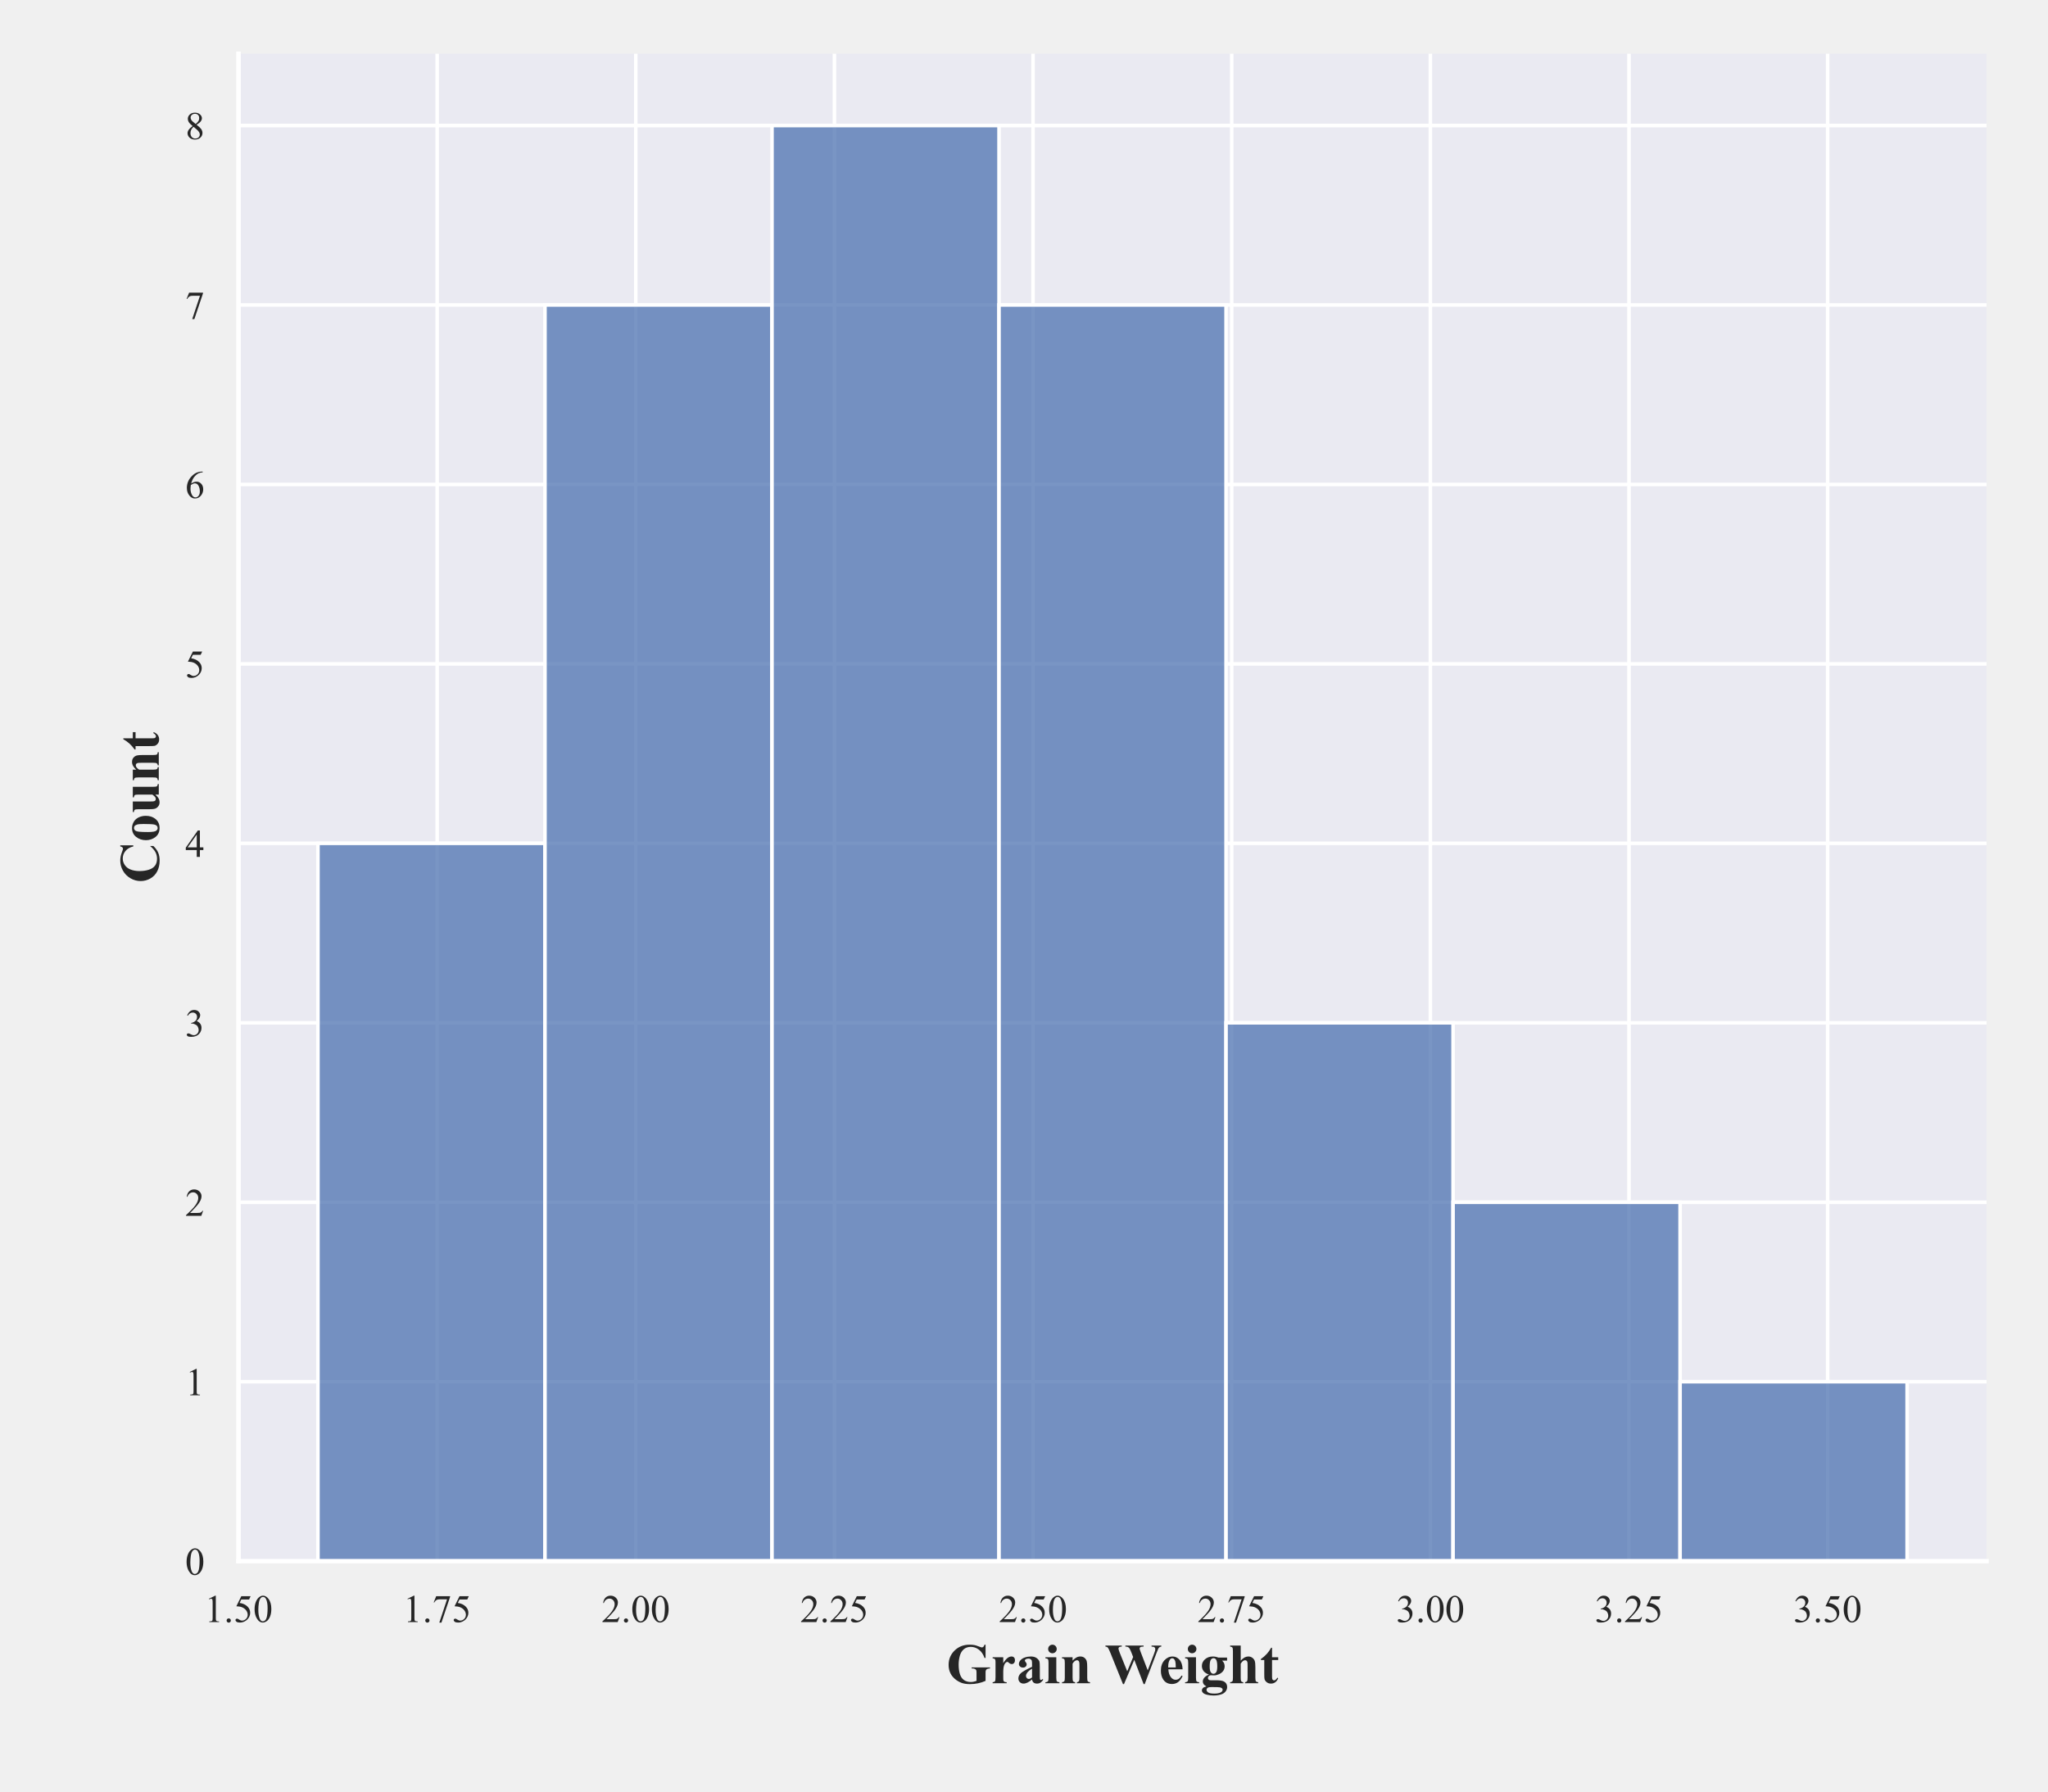
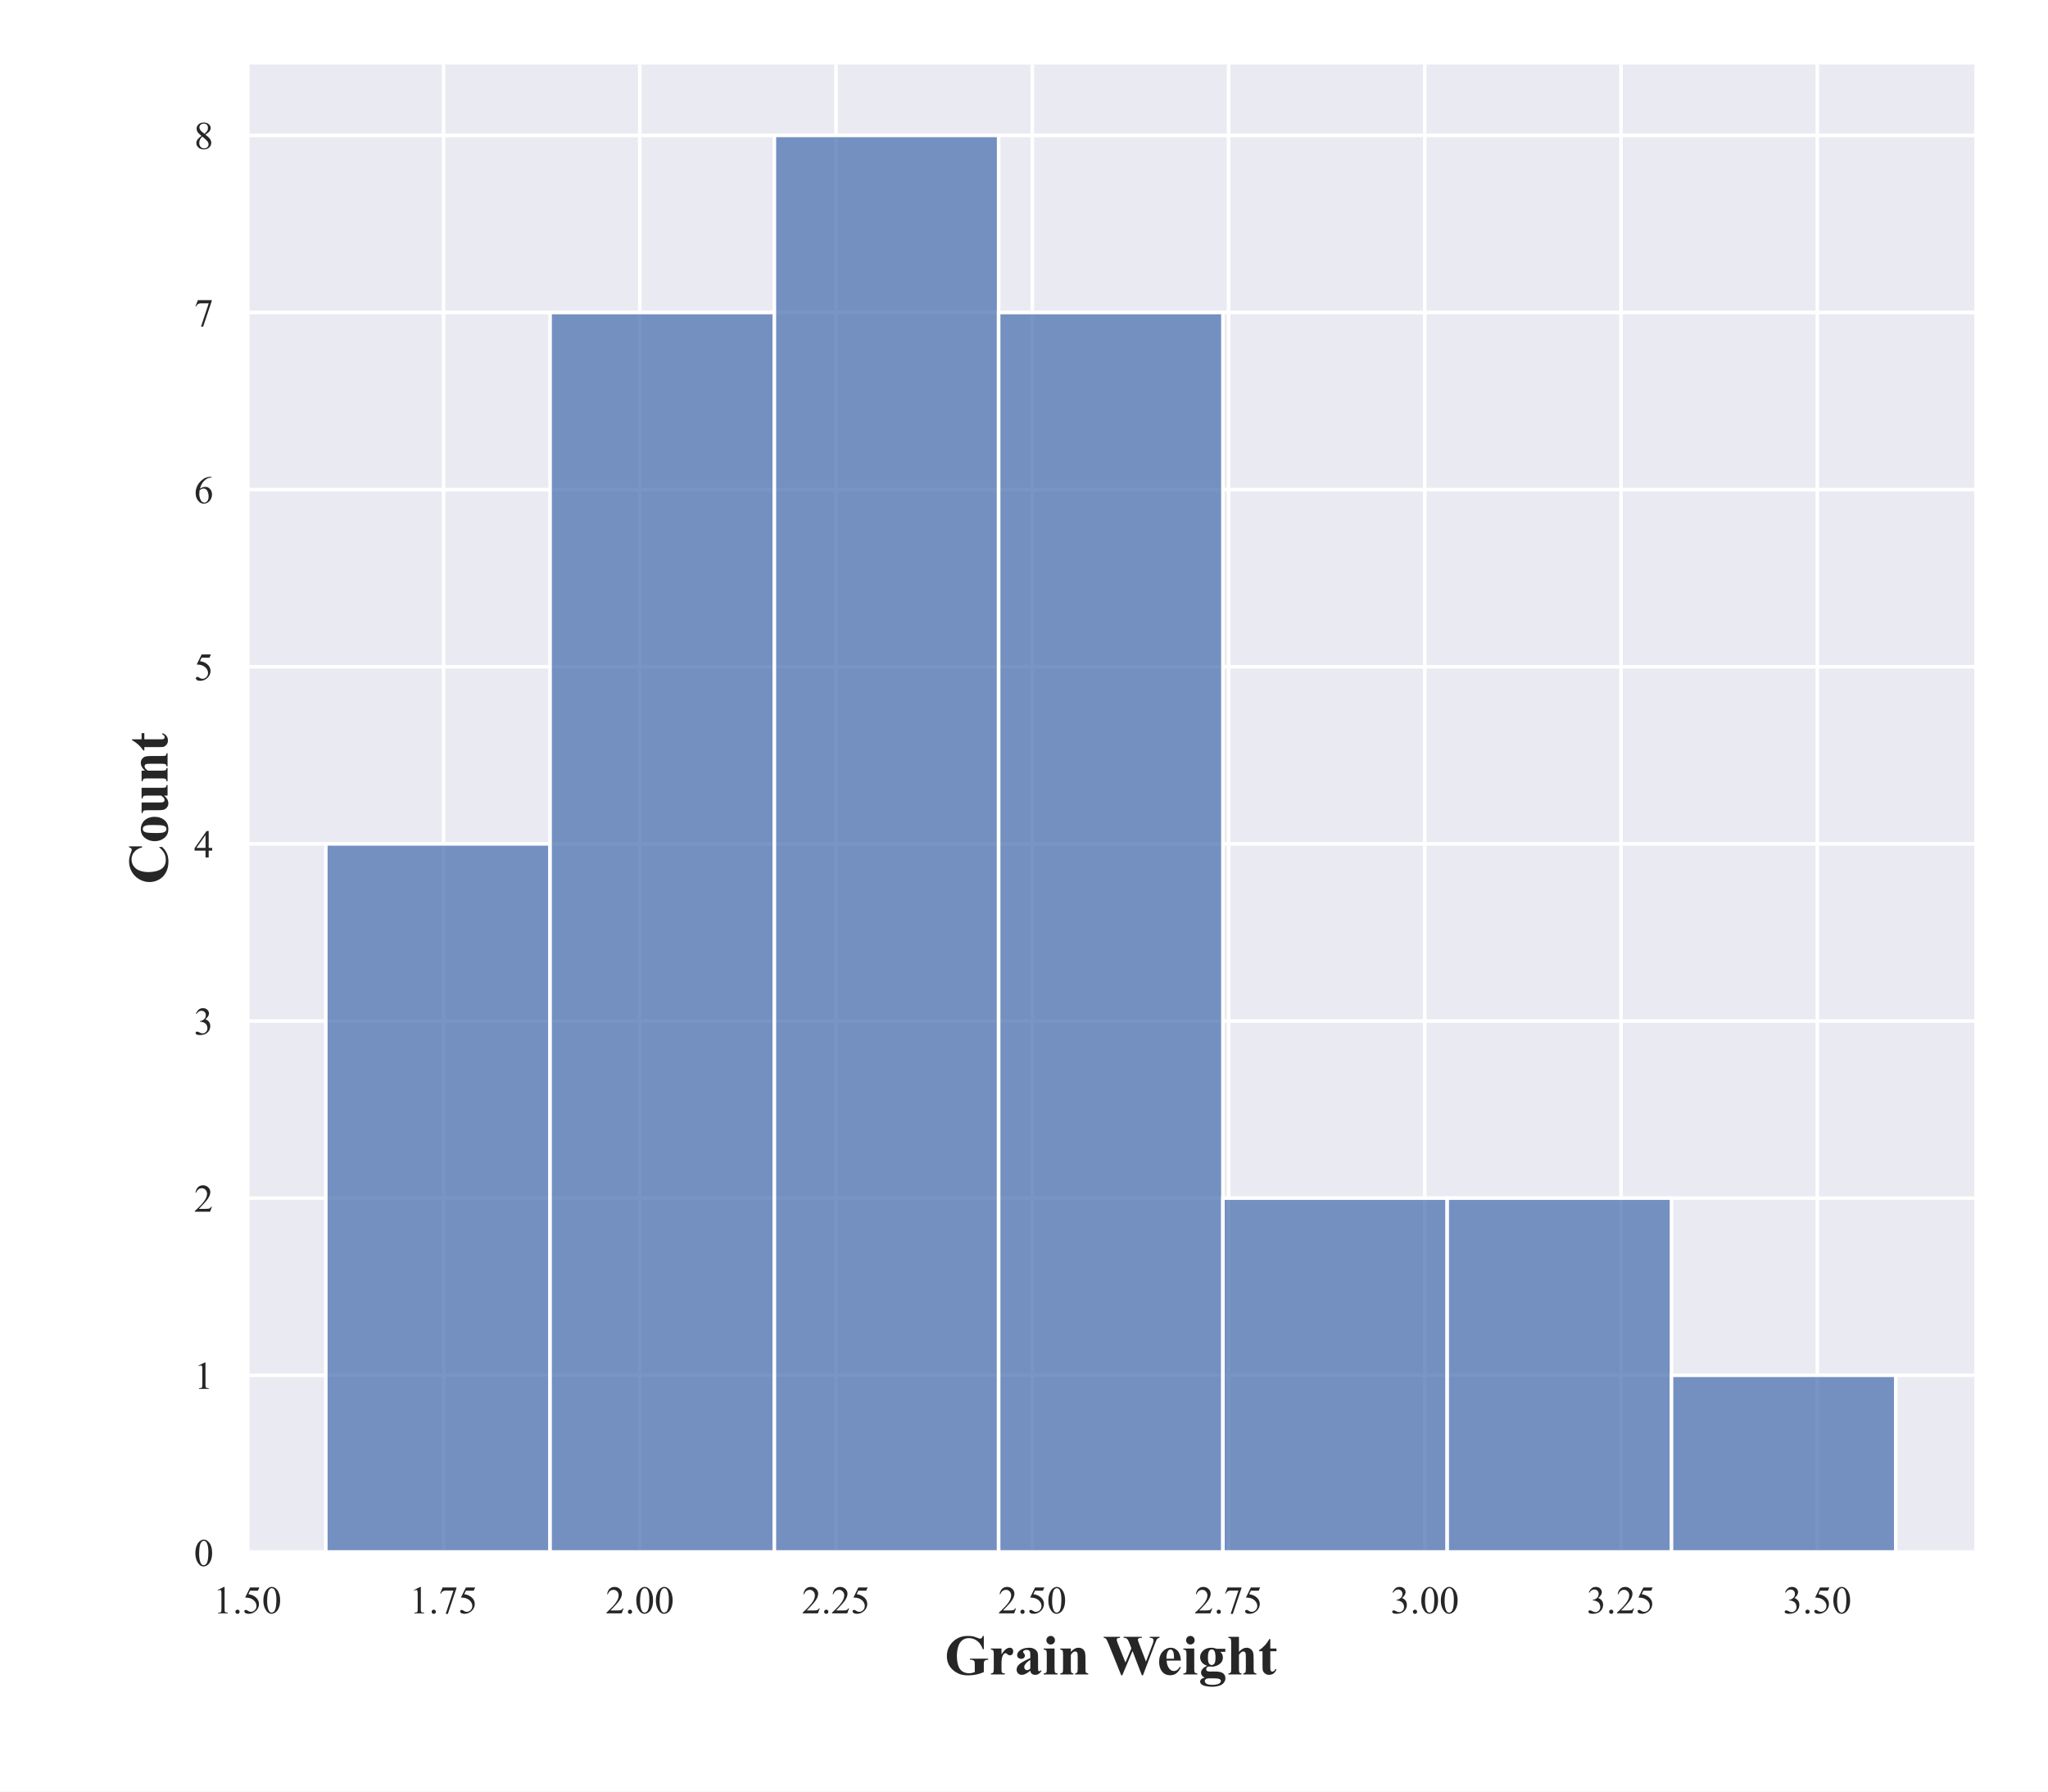
<svg xmlns="http://www.w3.org/2000/svg" xmlns:xlink="http://www.w3.org/1999/xlink" width="576pt" height="504pt" viewBox="0 0 576 504" version="1.1">
  <defs>
    <style type="text/css">*{stroke-linejoin: round; stroke-linecap: butt}</style>
  </defs>
  <g id="figure_1">
    <g id="patch_1">
-       <path d="M 0 504  L 576 504  L 576 0  L 0 0  L 0 504  z " style="fill: none" />
+       <path d="M 0 504  L 576 504  L 576 0  L 0 0  z " style="fill: #ffffff" />
    </g>
    <g id="axes_1">
      <g id="patch_2">
-         <path d="M 67.08 439.18  L 558.72 439.18  L 558.72 15.12  L 67.08 15.12  z " style="fill: #eaeaf2" />
+         <path d="M 69.552 436.716  L 555.264 436.716  L 555.264 18.144  L 69.552 18.144  z " style="fill: #eaeaf2" />
      </g>
      <g id="matplotlib.axis_1">
        <g id="xtick_1">
          <g id="line2d_1">
-             <path d="M 67.08 439.18  L 67.08 15.12  " clip-path="url(#pc3c771509a)" style="fill: none; stroke: #ffffff; stroke-linecap: round" />
+             <path d="M 69.552 436.716  L 69.552 18.144  " clip-path="url(#p14889f32a1)" style="fill: none; stroke: #ffffff; stroke-linecap: round" />
          </g>
          <g id="text_1">
-             <g style="fill: #262626" transform="translate(57.455 456.3181) scale(0.11 -0.11)">
+             <g style="fill: #262626" transform="translate(59.927 453.8541) scale(0.11 -0.11)">
              <defs>
                <path id="TimesNewRomanPSMT-31" d="M 750 3822  L 1781 4325  L 1884 4325  L 1884 747  Q 1884 391 1914 303  Q 1944 216 2037 169  Q 2131 122 2419 116  L 2419 0  L 825 0  L 825 116  Q 1125 122 1212 167  Q 1300 213 1334 289  Q 1369 366 1369 747  L 1369 3034  Q 1369 3497 1338 3628  Q 1316 3728 1258 3775  Q 1200 3822 1119 3822  Q 1003 3822 797 3725  L 750 3822  z " transform="scale(0.015625)" />
                <path id="TimesNewRomanPSMT-2e" d="M 800 606  Q 947 606 1047 504  Q 1147 403 1147 259  Q 1147 116 1045 14  Q 944 -88 800 -88  Q 656 -88 554 14  Q 453 116 453 259  Q 453 406 554 506  Q 656 606 800 606  z " transform="scale(0.015625)" />
                <path id="TimesNewRomanPSMT-35" d="M 2778 4238  L 2534 3706  L 1259 3706  L 981 3138  Q 1809 3016 2294 2522  Q 2709 2097 2709 1522  Q 2709 1188 2573 903  Q 2438 619 2231 419  Q 2025 219 1772 97  Q 1413 -75 1034 -75  Q 653 -75 479 54  Q 306 184 306 341  Q 306 428 378 495  Q 450 563 559 563  Q 641 563 702 538  Q 763 513 909 409  Q 1144 247 1384 247  Q 1750 247 2026 523  Q 2303 800 2303 1197  Q 2303 1581 2056 1914  Q 1809 2247 1375 2428  Q 1034 2569 447 2591  L 1259 4238  L 2778 4238  z " transform="scale(0.015625)" />
                <path id="TimesNewRomanPSMT-30" d="M 231 2094  Q 231 2819 450 3342  Q 669 3866 1031 4122  Q 1313 4325 1613 4325  Q 2100 4325 2488 3828  Q 2972 3213 2972 2159  Q 2972 1422 2759 906  Q 2547 391 2217 158  Q 1888 -75 1581 -75  Q 975 -75 572 641  Q 231 1244 231 2094  z M 844 2016  Q 844 1141 1059 588  Q 1238 122 1591 122  Q 1759 122 1940 273  Q 2122 425 2216 781  Q 2359 1319 2359 2297  Q 2359 3022 2209 3506  Q 2097 3866 1919 4016  Q 1791 4119 1609 4119  Q 1397 4119 1231 3928  Q 1006 3669 925 3112  Q 844 2556 844 2016  z " transform="scale(0.015625)" />
              </defs>
              <use xlink:href="#TimesNewRomanPSMT-31" />
              <use xlink:href="#TimesNewRomanPSMT-2e" x="50" />
              <use xlink:href="#TimesNewRomanPSMT-35" x="75" />
              <use xlink:href="#TimesNewRomanPSMT-30" x="125" />
            </g>
          </g>
        </g>
        <g id="xtick_2">
          <g id="line2d_2">
-             <path d="M 122.948 439.18  L 122.948 15.12  " clip-path="url(#pc3c771509a)" style="fill: none; stroke: #ffffff; stroke-linecap: round" />
+             <path d="M 124.747 436.716  L 124.747 18.144  " clip-path="url(#p14889f32a1)" style="fill: none; stroke: #ffffff; stroke-linecap: round" />
          </g>
          <g id="text_2">
-             <g style="fill: #262626" transform="translate(113.3232 456.3181) scale(0.11 -0.11)">
+             <g style="fill: #262626" transform="translate(115.1215 453.8541) scale(0.11 -0.11)">
              <defs>
                <path id="TimesNewRomanPSMT-37" d="M 644 4238  L 2916 4238  L 2916 4119  L 1503 -88  L 1153 -88  L 2419 3728  L 1253 3728  Q 900 3728 750 3644  Q 488 3500 328 3200  L 238 3234  L 644 4238  z " transform="scale(0.015625)" />
              </defs>
              <use xlink:href="#TimesNewRomanPSMT-31" />
              <use xlink:href="#TimesNewRomanPSMT-2e" x="50" />
              <use xlink:href="#TimesNewRomanPSMT-37" x="75" />
              <use xlink:href="#TimesNewRomanPSMT-35" x="125" />
            </g>
          </g>
        </g>
        <g id="xtick_3">
          <g id="line2d_3">
-             <path d="M 178.816 439.18  L 178.816 15.12  " clip-path="url(#pc3c771509a)" style="fill: none; stroke: #ffffff; stroke-linecap: round" />
+             <path d="M 179.941 436.716  L 179.941 18.144  " clip-path="url(#p14889f32a1)" style="fill: none; stroke: #ffffff; stroke-linecap: round" />
          </g>
          <g id="text_3">
-             <g style="fill: #262626" transform="translate(169.1914 456.3181) scale(0.11 -0.11)">
+             <g style="fill: #262626" transform="translate(170.3161 453.8541) scale(0.11 -0.11)">
              <defs>
                <path id="TimesNewRomanPSMT-32" d="M 2934 816  L 2638 0  L 138 0  L 138 116  Q 1241 1122 1691 1759  Q 2141 2397 2141 2925  Q 2141 3328 1894 3587  Q 1647 3847 1303 3847  Q 991 3847 742 3664  Q 494 3481 375 3128  L 259 3128  Q 338 3706 661 4015  Q 984 4325 1469 4325  Q 1984 4325 2329 3994  Q 2675 3663 2675 3213  Q 2675 2891 2525 2569  Q 2294 2063 1775 1497  Q 997 647 803 472  L 1909 472  Q 2247 472 2383 497  Q 2519 522 2628 598  Q 2738 675 2819 816  L 2934 816  z " transform="scale(0.015625)" />
              </defs>
              <use xlink:href="#TimesNewRomanPSMT-32" />
              <use xlink:href="#TimesNewRomanPSMT-2e" x="50" />
              <use xlink:href="#TimesNewRomanPSMT-30" x="75" />
              <use xlink:href="#TimesNewRomanPSMT-30" x="125" />
            </g>
          </g>
        </g>
        <g id="xtick_4">
          <g id="line2d_4">
-             <path d="M 234.685 439.18  L 234.685 15.12  " clip-path="url(#pc3c771509a)" style="fill: none; stroke: #ffffff; stroke-linecap: round" />
+             <path d="M 235.136 436.716  L 235.136 18.144  " clip-path="url(#p14889f32a1)" style="fill: none; stroke: #ffffff; stroke-linecap: round" />
          </g>
          <g id="text_4">
-             <g style="fill: #262626" transform="translate(225.0595 456.3181) scale(0.11 -0.11)">
+             <g style="fill: #262626" transform="translate(225.5106 453.8541) scale(0.11 -0.11)">
              <use xlink:href="#TimesNewRomanPSMT-32" />
              <use xlink:href="#TimesNewRomanPSMT-2e" x="50" />
              <use xlink:href="#TimesNewRomanPSMT-32" x="75" />
              <use xlink:href="#TimesNewRomanPSMT-35" x="125" />
            </g>
          </g>
        </g>
        <g id="xtick_5">
          <g id="line2d_5">
-             <path d="M 290.553 439.18  L 290.553 15.12  " clip-path="url(#pc3c771509a)" style="fill: none; stroke: #ffffff; stroke-linecap: round" />
+             <path d="M 290.33 436.716  L 290.33 18.144  " clip-path="url(#p14889f32a1)" style="fill: none; stroke: #ffffff; stroke-linecap: round" />
          </g>
          <g id="text_5">
-             <g style="fill: #262626" transform="translate(280.9277 456.3181) scale(0.11 -0.11)">
+             <g style="fill: #262626" transform="translate(280.7052 453.8541) scale(0.11 -0.11)">
              <use xlink:href="#TimesNewRomanPSMT-32" />
              <use xlink:href="#TimesNewRomanPSMT-2e" x="50" />
              <use xlink:href="#TimesNewRomanPSMT-35" x="75" />
              <use xlink:href="#TimesNewRomanPSMT-30" x="125" />
            </g>
          </g>
        </g>
        <g id="xtick_6">
          <g id="line2d_6">
-             <path d="M 346.421 439.18  L 346.421 15.12  " clip-path="url(#pc3c771509a)" style="fill: none; stroke: #ffffff; stroke-linecap: round" />
+             <path d="M 345.525 436.716  L 345.525 18.144  " clip-path="url(#p14889f32a1)" style="fill: none; stroke: #ffffff; stroke-linecap: round" />
          </g>
          <g id="text_6">
-             <g style="fill: #262626" transform="translate(336.7959 456.3181) scale(0.11 -0.11)">
+             <g style="fill: #262626" transform="translate(335.8997 453.8541) scale(0.11 -0.11)">
              <use xlink:href="#TimesNewRomanPSMT-32" />
              <use xlink:href="#TimesNewRomanPSMT-2e" x="50" />
              <use xlink:href="#TimesNewRomanPSMT-37" x="75" />
              <use xlink:href="#TimesNewRomanPSMT-35" x="125" />
            </g>
          </g>
        </g>
        <g id="xtick_7">
          <g id="line2d_7">
-             <path d="M 402.289 439.18  L 402.289 15.12  " clip-path="url(#pc3c771509a)" style="fill: none; stroke: #ffffff; stroke-linecap: round" />
+             <path d="M 400.719 436.716  L 400.719 18.144  " clip-path="url(#p14889f32a1)" style="fill: none; stroke: #ffffff; stroke-linecap: round" />
          </g>
          <g id="text_7">
-             <g style="fill: #262626" transform="translate(392.6641 456.3181) scale(0.11 -0.11)">
+             <g style="fill: #262626" transform="translate(391.0943 453.8541) scale(0.11 -0.11)">
              <defs>
                <path id="TimesNewRomanPSMT-33" d="M 325 3431  Q 506 3859 782 4092  Q 1059 4325 1472 4325  Q 1981 4325 2253 3994  Q 2459 3747 2459 3466  Q 2459 3003 1878 2509  Q 2269 2356 2469 2072  Q 2669 1788 2669 1403  Q 2669 853 2319 450  Q 1863 -75 997 -75  Q 569 -75 414 31  Q 259 138 259 259  Q 259 350 332 419  Q 406 488 509 488  Q 588 488 669 463  Q 722 447 909 348  Q 1097 250 1169 231  Q 1284 197 1416 197  Q 1734 197 1970 444  Q 2206 691 2206 1028  Q 2206 1275 2097 1509  Q 2016 1684 1919 1775  Q 1784 1900 1550 2001  Q 1316 2103 1072 2103  L 972 2103  L 972 2197  Q 1219 2228 1467 2375  Q 1716 2522 1828 2728  Q 1941 2934 1941 3181  Q 1941 3503 1739 3701  Q 1538 3900 1238 3900  Q 753 3900 428 3381  L 325 3431  z " transform="scale(0.015625)" />
              </defs>
              <use xlink:href="#TimesNewRomanPSMT-33" />
              <use xlink:href="#TimesNewRomanPSMT-2e" x="50" />
              <use xlink:href="#TimesNewRomanPSMT-30" x="75" />
              <use xlink:href="#TimesNewRomanPSMT-30" x="125" />
            </g>
          </g>
        </g>
        <g id="xtick_8">
          <g id="line2d_8">
-             <path d="M 458.157 439.18  L 458.157 15.12  " clip-path="url(#pc3c771509a)" style="fill: none; stroke: #ffffff; stroke-linecap: round" />
+             <path d="M 455.914 436.716  L 455.914 18.144  " clip-path="url(#p14889f32a1)" style="fill: none; stroke: #ffffff; stroke-linecap: round" />
          </g>
          <g id="text_8">
-             <g style="fill: #262626" transform="translate(448.5323 456.3181) scale(0.11 -0.11)">
+             <g style="fill: #262626" transform="translate(446.2888 453.8541) scale(0.11 -0.11)">
              <use xlink:href="#TimesNewRomanPSMT-33" />
              <use xlink:href="#TimesNewRomanPSMT-2e" x="50" />
              <use xlink:href="#TimesNewRomanPSMT-32" x="75" />
              <use xlink:href="#TimesNewRomanPSMT-35" x="125" />
            </g>
          </g>
        </g>
        <g id="xtick_9">
          <g id="line2d_9">
-             <path d="M 514.025 439.18  L 514.025 15.12  " clip-path="url(#pc3c771509a)" style="fill: none; stroke: #ffffff; stroke-linecap: round" />
+             <path d="M 511.108 436.716  L 511.108 18.144  " clip-path="url(#p14889f32a1)" style="fill: none; stroke: #ffffff; stroke-linecap: round" />
          </g>
          <g id="text_9">
-             <g style="fill: #262626" transform="translate(504.4005 456.3181) scale(0.11 -0.11)">
+             <g style="fill: #262626" transform="translate(501.4834 453.8541) scale(0.11 -0.11)">
              <use xlink:href="#TimesNewRomanPSMT-33" />
              <use xlink:href="#TimesNewRomanPSMT-2e" x="50" />
              <use xlink:href="#TimesNewRomanPSMT-35" x="75" />
              <use xlink:href="#TimesNewRomanPSMT-30" x="125" />
            </g>
          </g>
        </g>
        <g id="text_10">
-           <g style="fill: #262626" transform="translate(266.1488 473.5161) scale(0.16 -0.16)">
+           <g style="fill: #262626" transform="translate(265.6567 471.0521) scale(0.16 -0.16)">
            <defs>
              <path id="TimesNewRomanPS-BoldMT-47" d="M 4416 4334  L 4416 2841  L 4300 2841  Q 4091 3453 3672 3772  Q 3253 4091 2756 4091  Q 2281 4091 1965 3823  Q 1650 3556 1519 3078  Q 1388 2600 1388 2097  Q 1388 1488 1531 1028  Q 1675 569 1995 353  Q 2316 138 2756 138  Q 2909 138 3070 170  Q 3231 203 3400 266  L 3400 1147  Q 3400 1397 3365 1470  Q 3331 1544 3223 1603  Q 3116 1663 2963 1663  L 2853 1663  L 2853 1778  L 4913 1778  L 4913 1663  Q 4678 1647 4586 1598  Q 4494 1550 4444 1438  Q 4416 1378 4416 1147  L 4416 266  Q 4009 84 3570 -8  Q 3131 -100 2659 -100  Q 2056 -100 1657 64  Q 1259 228 954 495  Q 650 763 478 1097  Q 259 1528 259 2063  Q 259 3019 931 3678  Q 1603 4338 2622 4338  Q 2938 4338 3191 4288  Q 3328 4263 3636 4145  Q 3944 4028 4000 4028  Q 4088 4028 4163 4092  Q 4238 4156 4300 4334  L 4416 4334  z " transform="scale(0.015625)" />
              <path id="TimesNewRomanPS-BoldMT-72" d="M 1428 2922  L 1428 2259  Q 1719 2713 1937 2861  Q 2156 3009 2359 3009  Q 2534 3009 2639 2901  Q 2744 2794 2744 2597  Q 2744 2388 2642 2272  Q 2541 2156 2397 2156  Q 2231 2156 2109 2262  Q 1988 2369 1966 2381  Q 1934 2400 1894 2400  Q 1803 2400 1722 2331  Q 1594 2225 1528 2028  Q 1428 1725 1428 1359  L 1428 688  L 1431 513  Q 1431 334 1453 284  Q 1491 200 1564 161  Q 1638 122 1813 113  L 1813 0  L 234 0  L 234 113  Q 425 128 492 217  Q 559 306 559 688  L 559 2303  Q 559 2553 534 2622  Q 503 2709 443 2750  Q 384 2791 234 2806  L 234 2922  L 1428 2922  z " transform="scale(0.015625)" />
              <path id="TimesNewRomanPS-BoldMT-61" d="M 1828 431  Q 1294 -41 869 -41  Q 619 -41 453 123  Q 288 288 288 534  Q 288 869 575 1136  Q 863 1403 1828 1847  L 1828 2141  Q 1828 2472 1792 2558  Q 1756 2644 1656 2708  Q 1556 2772 1431 2772  Q 1228 2772 1097 2681  Q 1016 2625 1016 2550  Q 1016 2484 1103 2388  Q 1222 2253 1222 2128  Q 1222 1975 1108 1867  Q 994 1759 809 1759  Q 613 1759 480 1878  Q 347 1997 347 2156  Q 347 2381 525 2586  Q 703 2791 1022 2900  Q 1341 3009 1684 3009  Q 2100 3009 2342 2832  Q 2584 2656 2656 2450  Q 2700 2319 2700 1847  L 2700 713  Q 2700 513 2715 461  Q 2731 409 2762 384  Q 2794 359 2834 359  Q 2916 359 3000 475  L 3094 400  Q 2938 169 2770 64  Q 2603 -41 2391 -41  Q 2141 -41 2000 76  Q 1859 194 1828 431  z M 1828 659  L 1828 1638  Q 1450 1416 1266 1163  Q 1144 994 1144 822  Q 1144 678 1247 569  Q 1325 484 1466 484  Q 1622 484 1828 659  z " transform="scale(0.015625)" />
              <path id="TimesNewRomanPS-BoldMT-69" d="M 919 4338  Q 1122 4338 1262 4195  Q 1403 4053 1403 3853  Q 1403 3653 1261 3512  Q 1119 3372 919 3372  Q 719 3372 578 3512  Q 438 3653 438 3853  Q 438 4053 578 4195  Q 719 4338 919 4338  z M 1356 2922  L 1356 606  Q 1356 297 1428 211  Q 1500 125 1709 113  L 1709 0  L 131 0  L 131 113  Q 325 119 419 225  Q 481 297 481 606  L 481 2313  Q 481 2622 409 2708  Q 338 2794 131 2806  L 131 2922  L 1356 2922  z " transform="scale(0.015625)" />
              <path id="TimesNewRomanPS-BoldMT-6e" d="M 1409 2922  L 1409 2544  Q 1634 2788 1840 2898  Q 2047 3009 2284 3009  Q 2569 3009 2756 2851  Q 2944 2694 3006 2459  Q 3056 2281 3056 1775  L 3056 638  Q 3056 300 3117 217  Q 3178 134 3372 113  L 3372 0  L 1894 0  L 1894 113  Q 2059 134 2131 250  Q 2181 328 2181 638  L 2181 1938  Q 2181 2297 2153 2390  Q 2125 2484 2058 2536  Q 1991 2588 1909 2588  Q 1641 2588 1409 2203  L 1409 638  Q 1409 309 1470 221  Q 1531 134 1697 113  L 1697 0  L 219 0  L 219 113  Q 403 131 481 231  Q 534 300 534 638  L 534 2288  Q 534 2619 473 2700  Q 413 2781 219 2806  L 219 2922  L 1409 2922  z " transform="scale(0.015625)" />
              <path id="TimesNewRomanPS-BoldMT-20" transform="scale(0.015625)" />
              <path id="TimesNewRomanPS-BoldMT-57" d="M 6344 4238  L 6344 4122  Q 6225 4113 6144 4056  Q 6063 4000 6000 3884  Q 5981 3847 5803 3400  L 4475 -97  L 4353 -97  L 3303 2634  L 2147 -97  L 2031 -97  L 638 3363  Q 425 3884 340 3993  Q 256 4103 56 4122  L 56 4238  L 1894 4238  L 1894 4122  Q 1672 4116 1598 4055  Q 1525 3994 1525 3903  Q 1525 3784 1678 3400  L 2509 1344  L 3175 2950  L 3000 3400  Q 2856 3769 2778 3892  Q 2700 4016 2598 4069  Q 2497 4122 2300 4122  L 2300 4238  L 4353 4238  L 4353 4122  Q 4138 4119 4044 4088  Q 3978 4066 3940 4014  Q 3903 3963 3903 3897  Q 3903 3825 4044 3456  L 4816 1450  L 5506 3266  Q 5616 3547 5641 3650  Q 5666 3753 5666 3841  Q 5666 3969 5578 4042  Q 5491 4116 5244 4122  L 5244 4238  L 6344 4238  z " transform="scale(0.015625)" />
              <path id="TimesNewRomanPS-BoldMT-65" d="M 2691 1566  L 1088 1566  Q 1116 984 1397 647  Q 1613 388 1916 388  Q 2103 388 2256 492  Q 2409 597 2584 869  L 2691 800  Q 2453 316 2165 114  Q 1878 -88 1500 -88  Q 850 -88 516 413  Q 247 816 247 1413  Q 247 2144 642 2576  Q 1038 3009 1569 3009  Q 2013 3009 2339 2645  Q 2666 2281 2691 1566  z M 1922 1775  Q 1922 2278 1867 2465  Q 1813 2653 1697 2750  Q 1631 2806 1522 2806  Q 1359 2806 1256 2647  Q 1072 2369 1072 1884  L 1072 1775  L 1922 1775  z " transform="scale(0.015625)" />
              <path id="TimesNewRomanPS-BoldMT-67" d="M 2091 2888  L 3075 2888  L 3075 2544  L 2516 2544  Q 2669 2391 2728 2266  Q 2803 2097 2803 1913  Q 2803 1600 2629 1370  Q 2456 1141 2157 1011  Q 1859 881 1628 881  Q 1609 881 1253 897  Q 1113 897 1017 805  Q 922 713 922 584  Q 922 472 1008 400  Q 1094 328 1288 328  L 1828 334  Q 2484 334 2731 191  Q 3084 -9 3084 -425  Q 3084 -691 2921 -908  Q 2759 -1125 2494 -1228  Q 2091 -1381 1566 -1381  Q 1172 -1381 847 -1304  Q 522 -1228 381 -1092  Q 241 -956 241 -806  Q 241 -663 348 -548  Q 456 -434 750 -356  Q 344 -156 344 200  Q 344 416 509 619  Q 675 822 1034 972  Q 616 1125 428 1375  Q 241 1625 241 1953  Q 241 2381 591 2695  Q 941 3009 1491 3009  Q 1781 3009 2091 2888  z M 1550 2816  Q 1369 2816 1244 2633  Q 1119 2450 1119 1875  Q 1119 1409 1242 1236  Q 1366 1063 1534 1063  Q 1722 1063 1847 1234  Q 1972 1406 1972 1903  Q 1972 2463 1831 2666  Q 1731 2816 1550 2816  z M 1366 -431  Q 1047 -431 944 -484  Q 766 -581 766 -747  Q 766 -906 950 -1036  Q 1134 -1166 1644 -1166  Q 2078 -1166 2326 -1050  Q 2575 -934 2575 -725  Q 2575 -647 2528 -594  Q 2444 -500 2273 -465  Q 2103 -431 1366 -431  z " transform="scale(0.015625)" />
              <path id="TimesNewRomanPS-BoldMT-68" d="M 1409 4238  L 1409 2547  Q 1650 2800 1850 2904  Q 2050 3009 2266 3009  Q 2541 3009 2736 2853  Q 2931 2697 2995 2486  Q 3059 2275 3059 1775  L 3059 634  Q 3059 300 3121 217  Q 3184 134 3375 113  L 3375 0  L 1894 0  L 1894 113  Q 2050 134 2128 238  Q 2184 319 2184 634  L 2184 1938  Q 2184 2300 2156 2392  Q 2128 2484 2061 2536  Q 1994 2588 1909 2588  Q 1784 2588 1665 2502  Q 1547 2416 1409 2200  L 1409 634  Q 1409 322 1456 244  Q 1516 138 1700 113  L 1700 0  L 219 0  L 219 113  Q 403 131 481 231  Q 534 300 534 634  L 534 3603  Q 534 3934 473 4015  Q 413 4097 219 4122  L 219 4238  L 1409 4238  z " transform="scale(0.015625)" />
              <path id="TimesNewRomanPS-BoldMT-74" d="M 1375 3991  L 1375 2922  L 2069 2922  L 2069 2613  L 1375 2613  L 1375 809  Q 1375 556 1398 482  Q 1422 409 1481 364  Q 1541 319 1591 319  Q 1794 319 1975 628  L 2069 559  Q 1816 -41 1247 -41  Q 969 -41 776 114  Q 584 269 531 459  Q 500 566 500 1034  L 500 2613  L 119 2613  L 119 2722  Q 513 3000 789 3306  Q 1066 3613 1272 3991  L 1375 3991  z " transform="scale(0.015625)" />
            </defs>
            <use xlink:href="#TimesNewRomanPS-BoldMT-47" />
            <use xlink:href="#TimesNewRomanPS-BoldMT-72" x="77.783" />
            <use xlink:href="#TimesNewRomanPS-BoldMT-61" x="122.168" />
            <use xlink:href="#TimesNewRomanPS-BoldMT-69" x="172.168" />
            <use xlink:href="#TimesNewRomanPS-BoldMT-6e" x="199.951" />
            <use xlink:href="#TimesNewRomanPS-BoldMT-20" x="255.566" />
            <use xlink:href="#TimesNewRomanPS-BoldMT-57" x="278.816" />
            <use xlink:href="#TimesNewRomanPS-BoldMT-65" x="373.316" />
            <use xlink:href="#TimesNewRomanPS-BoldMT-69" x="417.701" />
            <use xlink:href="#TimesNewRomanPS-BoldMT-67" x="445.484" />
            <use xlink:href="#TimesNewRomanPS-BoldMT-68" x="495.484" />
            <use xlink:href="#TimesNewRomanPS-BoldMT-74" x="551.1" />
          </g>
        </g>
      </g>
      <g id="matplotlib.axis_2">
        <g id="ytick_1">
          <g id="line2d_10">
-             <path d="M 67.08 439.18  L 558.72 439.18  " clip-path="url(#pc3c771509a)" style="fill: none; stroke: #ffffff; stroke-linecap: round" />
+             <path d="M 69.552 436.716  L 555.264 436.716  " clip-path="url(#p14889f32a1)" style="fill: none; stroke: #ffffff; stroke-linecap: round" />
          </g>
          <g id="text_11">
-             <g style="fill: #262626" transform="translate(52.08 442.9991) scale(0.11 -0.11)">
+             <g style="fill: #262626" transform="translate(54.552 440.5351) scale(0.11 -0.11)">
              <use xlink:href="#TimesNewRomanPSMT-30" />
            </g>
          </g>
        </g>
        <g id="ytick_2">
          <g id="line2d_11">
-             <path d="M 67.08 388.697  L 558.72 388.697  " clip-path="url(#pc3c771509a)" style="fill: none; stroke: #ffffff; stroke-linecap: round" />
+             <path d="M 69.552 386.886  L 555.264 386.886  " clip-path="url(#p14889f32a1)" style="fill: none; stroke: #ffffff; stroke-linecap: round" />
          </g>
          <g id="text_12">
-             <g style="fill: #262626" transform="translate(52.08 392.5157) scale(0.11 -0.11)">
+             <g style="fill: #262626" transform="translate(54.552 390.7051) scale(0.11 -0.11)">
              <use xlink:href="#TimesNewRomanPSMT-31" />
            </g>
          </g>
        </g>
        <g id="ytick_3">
          <g id="line2d_12">
-             <path d="M 67.08 338.213  L 558.72 338.213  " clip-path="url(#pc3c771509a)" style="fill: none; stroke: #ffffff; stroke-linecap: round" />
+             <path d="M 69.552 337.056  L 555.264 337.056  " clip-path="url(#p14889f32a1)" style="fill: none; stroke: #ffffff; stroke-linecap: round" />
          </g>
          <g id="text_13">
-             <g style="fill: #262626" transform="translate(52.08 342.0324) scale(0.11 -0.11)">
+             <g style="fill: #262626" transform="translate(54.552 340.8751) scale(0.11 -0.11)">
              <use xlink:href="#TimesNewRomanPSMT-32" />
            </g>
          </g>
        </g>
        <g id="ytick_4">
          <g id="line2d_13">
-             <path d="M 67.08 287.73  L 558.72 287.73  " clip-path="url(#pc3c771509a)" style="fill: none; stroke: #ffffff; stroke-linecap: round" />
+             <path d="M 69.552 287.226  L 555.264 287.226  " clip-path="url(#p14889f32a1)" style="fill: none; stroke: #ffffff; stroke-linecap: round" />
          </g>
          <g id="text_14">
-             <g style="fill: #262626" transform="translate(52.08 291.5491) scale(0.11 -0.11)">
+             <g style="fill: #262626" transform="translate(54.552 291.0451) scale(0.11 -0.11)">
              <use xlink:href="#TimesNewRomanPSMT-33" />
            </g>
          </g>
        </g>
        <g id="ytick_5">
          <g id="line2d_14">
-             <path d="M 67.08 237.247  L 558.72 237.247  " clip-path="url(#pc3c771509a)" style="fill: none; stroke: #ffffff; stroke-linecap: round" />
+             <path d="M 69.552 237.396  L 555.264 237.396  " clip-path="url(#p14889f32a1)" style="fill: none; stroke: #ffffff; stroke-linecap: round" />
          </g>
          <g id="text_15">
-             <g style="fill: #262626" transform="translate(52.08 241.0657) scale(0.11 -0.11)">
+             <g style="fill: #262626" transform="translate(54.552 241.2151) scale(0.11 -0.11)">
              <defs>
                <path id="TimesNewRomanPSMT-34" d="M 2978 1563  L 2978 1119  L 2409 1119  L 2409 0  L 1894 0  L 1894 1119  L 100 1119  L 100 1519  L 2066 4325  L 2409 4325  L 2409 1563  L 2978 1563  z M 1894 1563  L 1894 3666  L 406 1563  L 1894 1563  z " transform="scale(0.015625)" />
              </defs>
              <use xlink:href="#TimesNewRomanPSMT-34" />
            </g>
          </g>
        </g>
        <g id="ytick_6">
          <g id="line2d_15">
-             <path d="M 67.08 186.763  L 558.72 186.763  " clip-path="url(#pc3c771509a)" style="fill: none; stroke: #ffffff; stroke-linecap: round" />
+             <path d="M 69.552 187.566  L 555.264 187.566  " clip-path="url(#p14889f32a1)" style="fill: none; stroke: #ffffff; stroke-linecap: round" />
          </g>
          <g id="text_16">
-             <g style="fill: #262626" transform="translate(52.08 190.5824) scale(0.11 -0.11)">
+             <g style="fill: #262626" transform="translate(54.552 191.3851) scale(0.11 -0.11)">
              <use xlink:href="#TimesNewRomanPSMT-35" />
            </g>
          </g>
        </g>
        <g id="ytick_7">
          <g id="line2d_16">
-             <path d="M 67.08 136.28  L 558.72 136.28  " clip-path="url(#pc3c771509a)" style="fill: none; stroke: #ffffff; stroke-linecap: round" />
+             <path d="M 69.552 137.736  L 555.264 137.736  " clip-path="url(#p14889f32a1)" style="fill: none; stroke: #ffffff; stroke-linecap: round" />
          </g>
          <g id="text_17">
-             <g style="fill: #262626" transform="translate(52.08 140.0991) scale(0.11 -0.11)">
+             <g style="fill: #262626" transform="translate(54.552 141.5551) scale(0.11 -0.11)">
              <defs>
                <path id="TimesNewRomanPSMT-36" d="M 2869 4325  L 2869 4209  Q 2456 4169 2195 4045  Q 1934 3922 1679 3669  Q 1425 3416 1258 3105  Q 1091 2794 978 2366  Q 1428 2675 1881 2675  Q 2316 2675 2634 2325  Q 2953 1975 2953 1425  Q 2953 894 2631 456  Q 2244 -75 1606 -75  Q 1172 -75 869 213  Q 275 772 275 1663  Q 275 2231 503 2743  Q 731 3256 1154 3653  Q 1578 4050 1965 4187  Q 2353 4325 2688 4325  L 2869 4325  z M 925 2138  Q 869 1716 869 1456  Q 869 1156 980 804  Q 1091 453 1309 247  Q 1469 100 1697 100  Q 1969 100 2183 356  Q 2397 613 2397 1088  Q 2397 1622 2184 2012  Q 1972 2403 1581 2403  Q 1463 2403 1327 2353  Q 1191 2303 925 2138  z " transform="scale(0.015625)" />
              </defs>
              <use xlink:href="#TimesNewRomanPSMT-36" />
            </g>
          </g>
        </g>
        <g id="ytick_8">
          <g id="line2d_17">
-             <path d="M 67.08 85.797  L 558.72 85.797  " clip-path="url(#pc3c771509a)" style="fill: none; stroke: #ffffff; stroke-linecap: round" />
+             <path d="M 69.552 87.906  L 555.264 87.906  " clip-path="url(#p14889f32a1)" style="fill: none; stroke: #ffffff; stroke-linecap: round" />
          </g>
          <g id="text_18">
-             <g style="fill: #262626" transform="translate(52.08 89.61573) scale(0.11 -0.11)">
+             <g style="fill: #262626" transform="translate(54.552 91.72506) scale(0.11 -0.11)">
              <use xlink:href="#TimesNewRomanPSMT-37" />
            </g>
          </g>
        </g>
        <g id="ytick_9">
          <g id="line2d_18">
-             <path d="M 67.08 35.313  L 558.72 35.313  " clip-path="url(#pc3c771509a)" style="fill: none; stroke: #ffffff; stroke-linecap: round" />
+             <path d="M 69.552 38.076  L 555.264 38.076  " clip-path="url(#p14889f32a1)" style="fill: none; stroke: #ffffff; stroke-linecap: round" />
          </g>
          <g id="text_19">
-             <g style="fill: #262626" transform="translate(52.08 39.1324) scale(0.11 -0.11)">
+             <g style="fill: #262626" transform="translate(54.552 41.89506) scale(0.11 -0.11)">
              <defs>
                <path id="TimesNewRomanPSMT-38" d="M 1228 2134  Q 725 2547 579 2797  Q 434 3047 434 3316  Q 434 3728 753 4026  Q 1072 4325 1600 4325  Q 2113 4325 2425 4047  Q 2738 3769 2738 3413  Q 2738 3175 2569 2928  Q 2400 2681 1866 2347  Q 2416 1922 2594 1678  Q 2831 1359 2831 1006  Q 2831 559 2490 242  Q 2150 -75 1597 -75  Q 994 -75 656 303  Q 388 606 388 966  Q 388 1247 577 1523  Q 766 1800 1228 2134  z M 1719 2469  Q 2094 2806 2194 3001  Q 2294 3197 2294 3444  Q 2294 3772 2109 3958  Q 1925 4144 1606 4144  Q 1288 4144 1088 3959  Q 888 3775 888 3528  Q 888 3366 970 3203  Q 1053 3041 1206 2894  L 1719 2469  z M 1375 2016  Q 1116 1797 991 1539  Q 866 1281 866 981  Q 866 578 1086 336  Q 1306 94 1647 94  Q 1984 94 2187 284  Q 2391 475 2391 747  Q 2391 972 2272 1150  Q 2050 1481 1375 2016  z " transform="scale(0.015625)" />
              </defs>
              <use xlink:href="#TimesNewRomanPSMT-38" />
            </g>
          </g>
        </g>
        <g id="text_20">
-           <g style="fill: #262626" transform="translate(44.6575 248.4888) rotate(-90) scale(0.16 -0.16)">
+           <g style="fill: #262626" transform="translate(47.1295 248.7688) rotate(-90) scale(0.16 -0.16)">
            <defs>
              <path id="TimesNewRomanPS-BoldMT-43" d="M 4272 4334  L 4272 2866  L 4150 2866  Q 4013 3441 3638 3747  Q 3263 4053 2788 4053  Q 2391 4053 2059 3825  Q 1728 3597 1575 3228  Q 1378 2756 1378 2178  Q 1378 1609 1522 1142  Q 1666 675 1972 436  Q 2278 197 2766 197  Q 3166 197 3498 372  Q 3831 547 4200 975  L 4200 609  Q 3844 238 3458 70  Q 3072 -97 2556 -97  Q 1878 -97 1351 175  Q 825 447 539 956  Q 253 1466 253 2041  Q 253 2647 570 3190  Q 888 3734 1427 4034  Q 1966 4334 2572 4334  Q 3019 4334 3516 4141  Q 3803 4028 3881 4028  Q 3981 4028 4054 4101  Q 4128 4175 4150 4334  L 4272 4334  z " transform="scale(0.015625)" />
              <path id="TimesNewRomanPS-BoldMT-6f" d="M 1594 3009  Q 1975 3009 2303 2812  Q 2631 2616 2801 2253  Q 2972 1891 2972 1459  Q 2972 838 2656 419  Q 2275 -88 1603 -88  Q 944 -88 587 375  Q 231 838 231 1447  Q 231 2075 595 2542  Q 959 3009 1594 3009  z M 1606 2788  Q 1447 2788 1333 2667  Q 1219 2547 1183 2192  Q 1147 1838 1147 1206  Q 1147 872 1191 581  Q 1225 359 1337 243  Q 1450 128 1594 128  Q 1734 128 1828 206  Q 1950 313 1991 503  Q 2053 800 2053 1703  Q 2053 2234 1993 2432  Q 1934 2631 1819 2722  Q 1738 2788 1606 2788  z " transform="scale(0.015625)" />
              <path id="TimesNewRomanPS-BoldMT-75" d="M 3038 2922  L 3038 634  Q 3038 300 3100 217  Q 3163 134 3353 113  L 3353 0  L 2163 0  L 2163 391  Q 1953 141 1743 26  Q 1534 -88 1275 -88  Q 1028 -88 836 64  Q 644 216 578 419  Q 513 622 513 1128  L 513 2288  Q 513 2619 452 2700  Q 391 2781 197 2806  L 197 2922  L 1388 2922  L 1388 925  Q 1388 613 1417 522  Q 1447 431 1511 384  Q 1575 338 1659 338  Q 1772 338 1863 397  Q 1988 478 2163 725  L 2163 2288  Q 2163 2619 2102 2700  Q 2041 2781 1847 2806  L 1847 2922  L 3038 2922  z " transform="scale(0.015625)" />
            </defs>
            <use xlink:href="#TimesNewRomanPS-BoldMT-43" />
            <use xlink:href="#TimesNewRomanPS-BoldMT-6f" x="72.217" />
            <use xlink:href="#TimesNewRomanPS-BoldMT-75" x="122.217" />
            <use xlink:href="#TimesNewRomanPS-BoldMT-6e" x="177.832" />
            <use xlink:href="#TimesNewRomanPS-BoldMT-74" x="233.447" />
          </g>
        </g>
      </g>
      <g id="patch_3">
-         <path d="M 89.427 439.18  L 153.277 439.18  L 153.277 237.247  L 89.427 237.247  z " clip-path="url(#pc3c771509a)" style="fill: #4c72b0; fill-opacity: 0.75; stroke: #ffffff; stroke-linejoin: miter" />
+         <path d="M 91.63 436.716  L 154.709 436.716  L 154.709 237.396  L 91.63 237.396  z " clip-path="url(#p14889f32a1)" style="fill: #4c72b0; fill-opacity: 0.75; stroke: #ffffff; stroke-linejoin: miter" />
      </g>
      <g id="patch_4">
-         <path d="M 153.277 439.18  L 217.126 439.18  L 217.126 85.797  L 153.277 85.797  z " clip-path="url(#pc3c771509a)" style="fill: #4c72b0; fill-opacity: 0.75; stroke: #ffffff; stroke-linejoin: miter" />
+         <path d="M 154.709 436.716  L 217.789 436.716  L 217.789 87.906  L 154.709 87.906  z " clip-path="url(#p14889f32a1)" style="fill: #4c72b0; fill-opacity: 0.75; stroke: #ffffff; stroke-linejoin: miter" />
      </g>
      <g id="patch_5">
-         <path d="M 217.126 439.18  L 280.975 439.18  L 280.975 35.313  L 217.126 35.313  z " clip-path="url(#pc3c771509a)" style="fill: #4c72b0; fill-opacity: 0.75; stroke: #ffffff; stroke-linejoin: miter" />
+         <path d="M 217.789 436.716  L 280.868 436.716  L 280.868 38.076  L 217.789 38.076  z " clip-path="url(#p14889f32a1)" style="fill: #4c72b0; fill-opacity: 0.75; stroke: #ffffff; stroke-linejoin: miter" />
      </g>
      <g id="patch_6">
-         <path d="M 280.975 439.18  L 344.825 439.18  L 344.825 85.797  L 280.975 85.797  z " clip-path="url(#pc3c771509a)" style="fill: #4c72b0; fill-opacity: 0.75; stroke: #ffffff; stroke-linejoin: miter" />
+         <path d="M 280.868 436.716  L 343.948 436.716  L 343.948 87.906  L 280.868 87.906  z " clip-path="url(#p14889f32a1)" style="fill: #4c72b0; fill-opacity: 0.75; stroke: #ffffff; stroke-linejoin: miter" />
      </g>
      <g id="patch_7">
-         <path d="M 344.825 439.18  L 408.674 439.18  L 408.674 287.73  L 344.825 287.73  z " clip-path="url(#pc3c771509a)" style="fill: #4c72b0; fill-opacity: 0.75; stroke: #ffffff; stroke-linejoin: miter" />
+         <path d="M 343.948 436.716  L 407.027 436.716  L 407.027 337.056  L 343.948 337.056  z " clip-path="url(#p14889f32a1)" style="fill: #4c72b0; fill-opacity: 0.75; stroke: #ffffff; stroke-linejoin: miter" />
      </g>
      <g id="patch_8">
-         <path d="M 408.674 439.18  L 472.523 439.18  L 472.523 338.213  L 408.674 338.213  z " clip-path="url(#pc3c771509a)" style="fill: #4c72b0; fill-opacity: 0.75; stroke: #ffffff; stroke-linejoin: miter" />
+         <path d="M 407.027 436.716  L 470.107 436.716  L 470.107 337.056  L 407.027 337.056  z " clip-path="url(#p14889f32a1)" style="fill: #4c72b0; fill-opacity: 0.75; stroke: #ffffff; stroke-linejoin: miter" />
      </g>
      <g id="patch_9">
-         <path d="M 472.523 439.18  L 536.373 439.18  L 536.373 388.697  L 472.523 388.697  z " clip-path="url(#pc3c771509a)" style="fill: #4c72b0; fill-opacity: 0.75; stroke: #ffffff; stroke-linejoin: miter" />
+         <path d="M 470.107 436.716  L 533.186 436.716  L 533.186 386.886  L 470.107 386.886  z " clip-path="url(#p14889f32a1)" style="fill: #4c72b0; fill-opacity: 0.75; stroke: #ffffff; stroke-linejoin: miter" />
      </g>
      <g id="patch_10">
-         <path d="M 67.08 439.18  L 67.08 15.12  " style="fill: none; stroke: #ffffff; stroke-width: 1.25; stroke-linejoin: miter; stroke-linecap: square" />
+         <path d="M 69.552 436.716  L 69.552 18.144  " style="fill: none; stroke: #ffffff; stroke-width: 1.25; stroke-linejoin: miter; stroke-linecap: square" />
      </g>
      <g id="patch_11">
-         <path d="M 67.08 439.18  L 558.72 439.18  " style="fill: none; stroke: #ffffff; stroke-width: 1.25; stroke-linejoin: miter; stroke-linecap: square" />
+         <path d="M 69.552 436.716  L 555.264 436.716  " style="fill: none; stroke: #ffffff; stroke-width: 1.25; stroke-linejoin: miter; stroke-linecap: square" />
      </g>
    </g>
  </g>
  <defs>
-     <clipPath id="pc3c771509a">
-       <rect x="67.08" y="15.12" width="491.64" height="424.06" />
+     <clipPath id="p14889f32a1">
+       <rect x="69.552" y="18.144" width="485.712" height="418.572" />
    </clipPath>
  </defs>
</svg>
